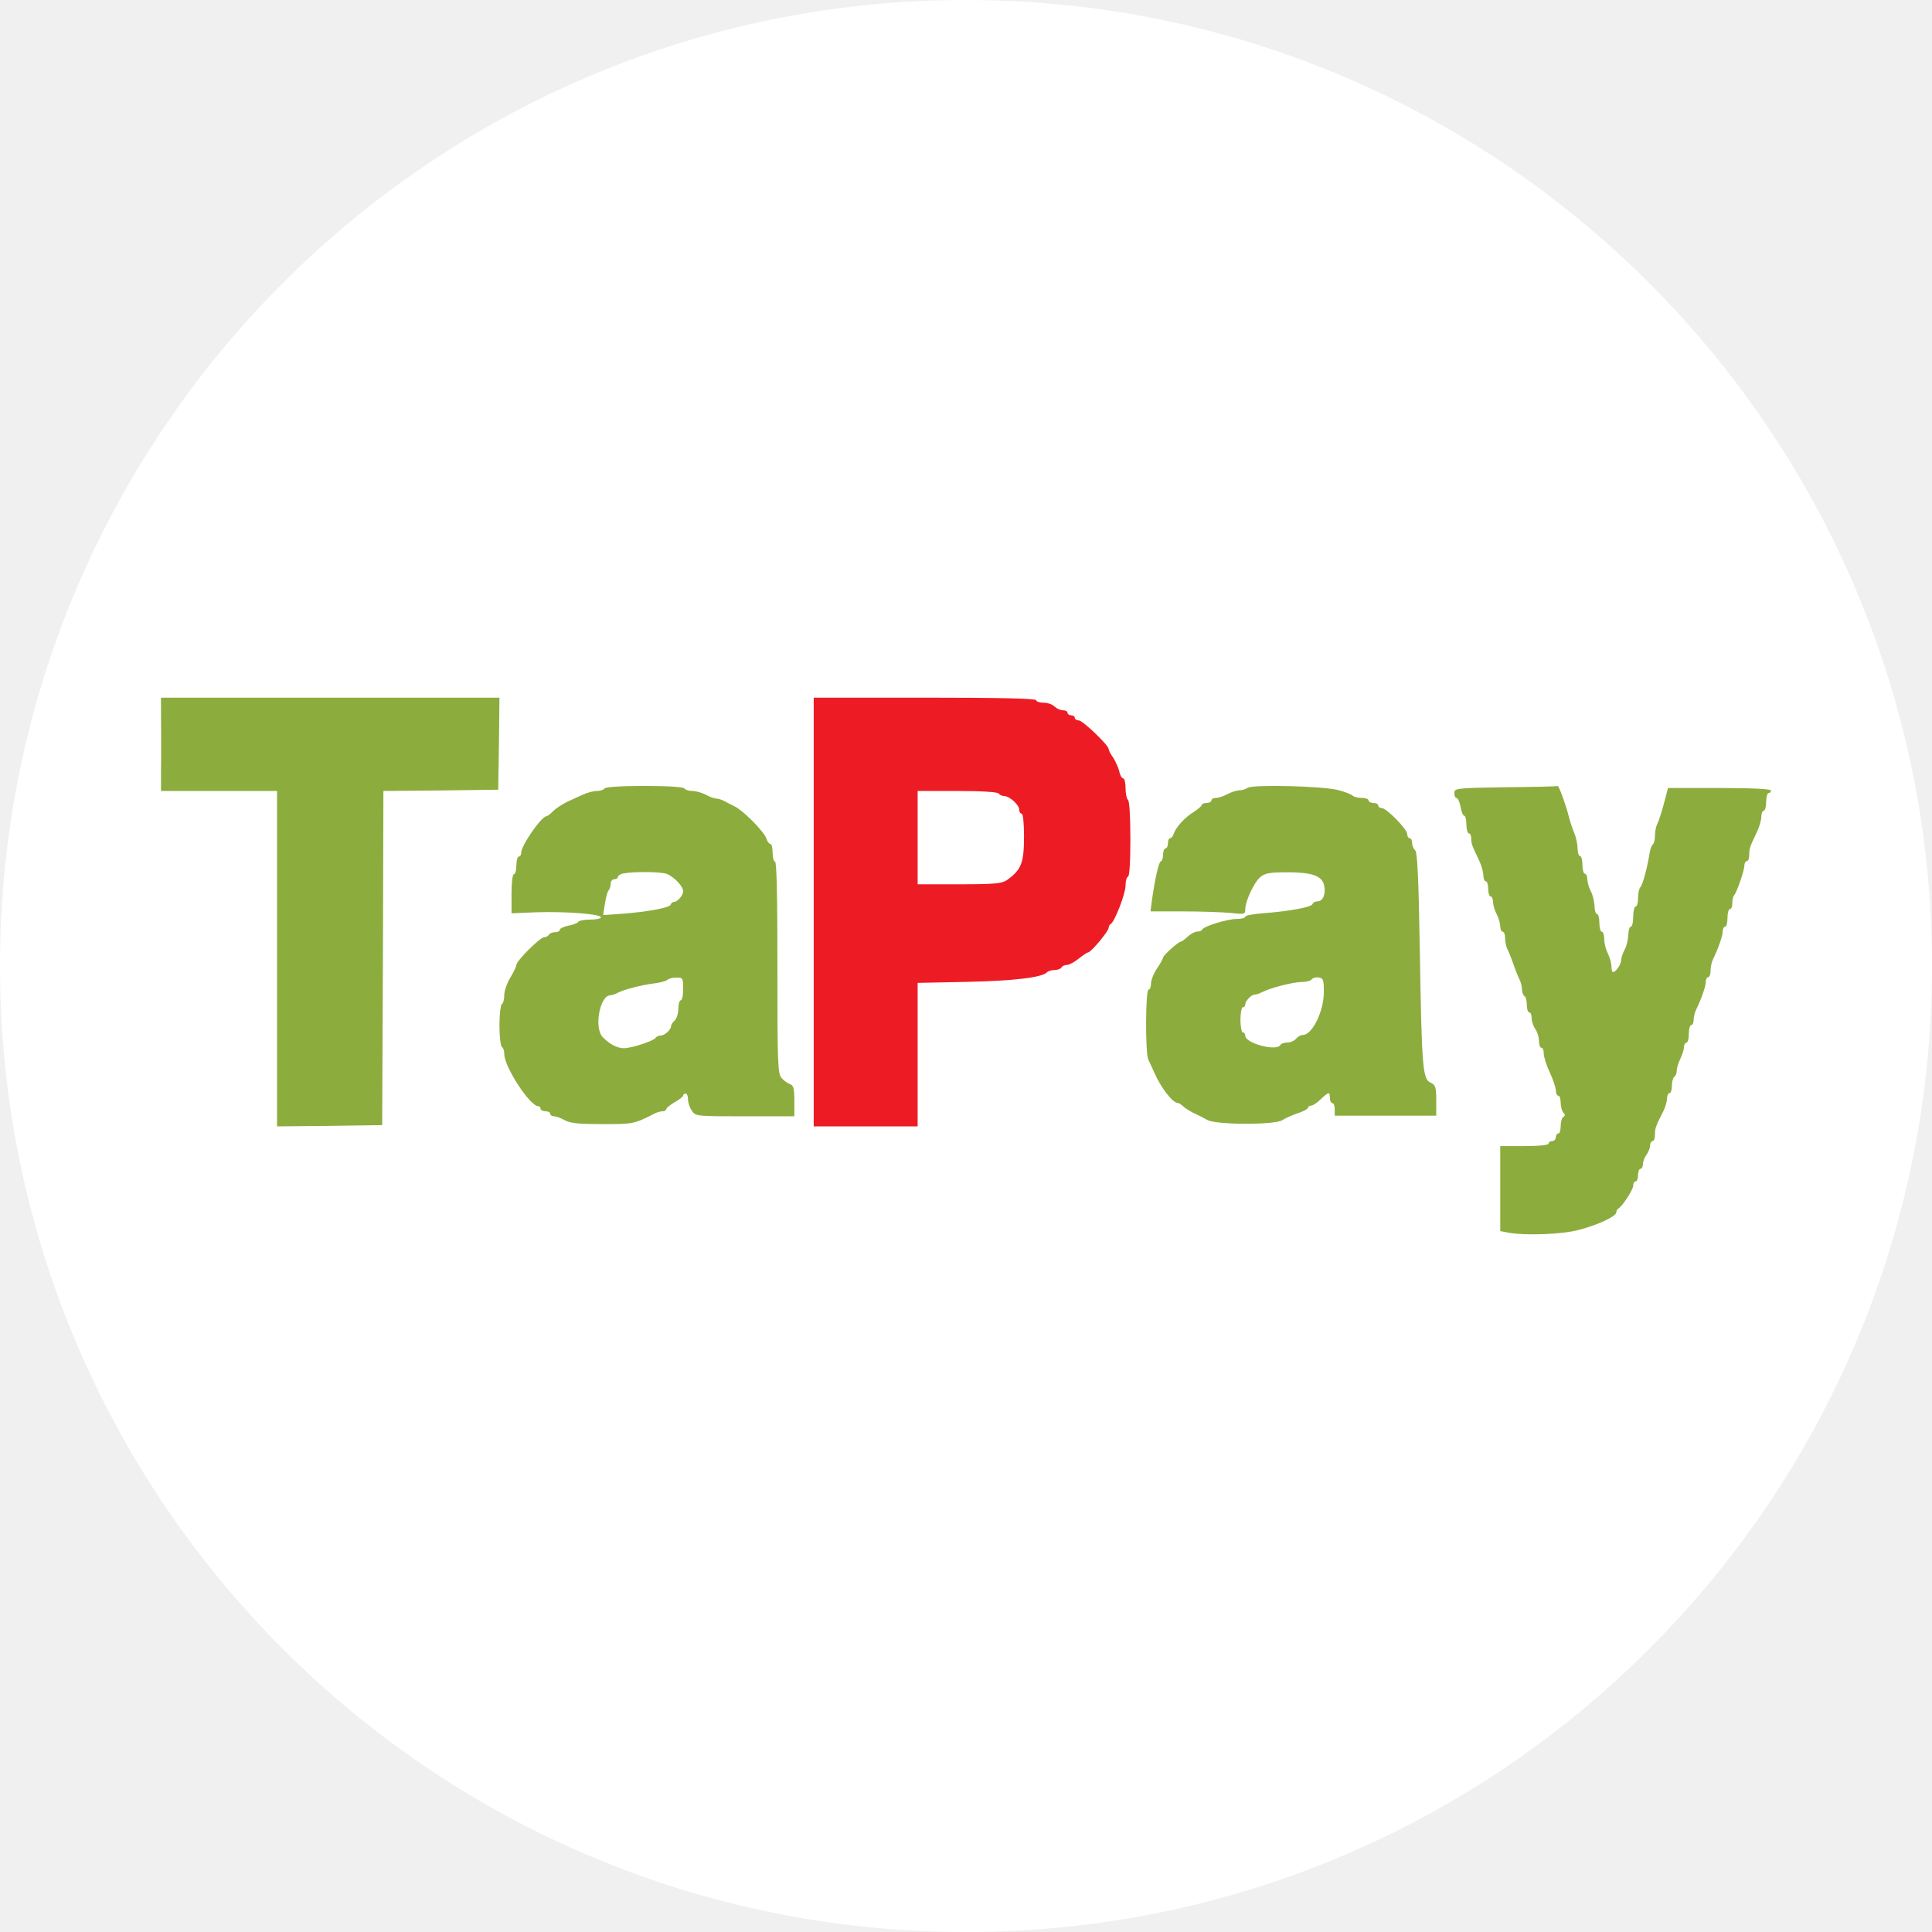
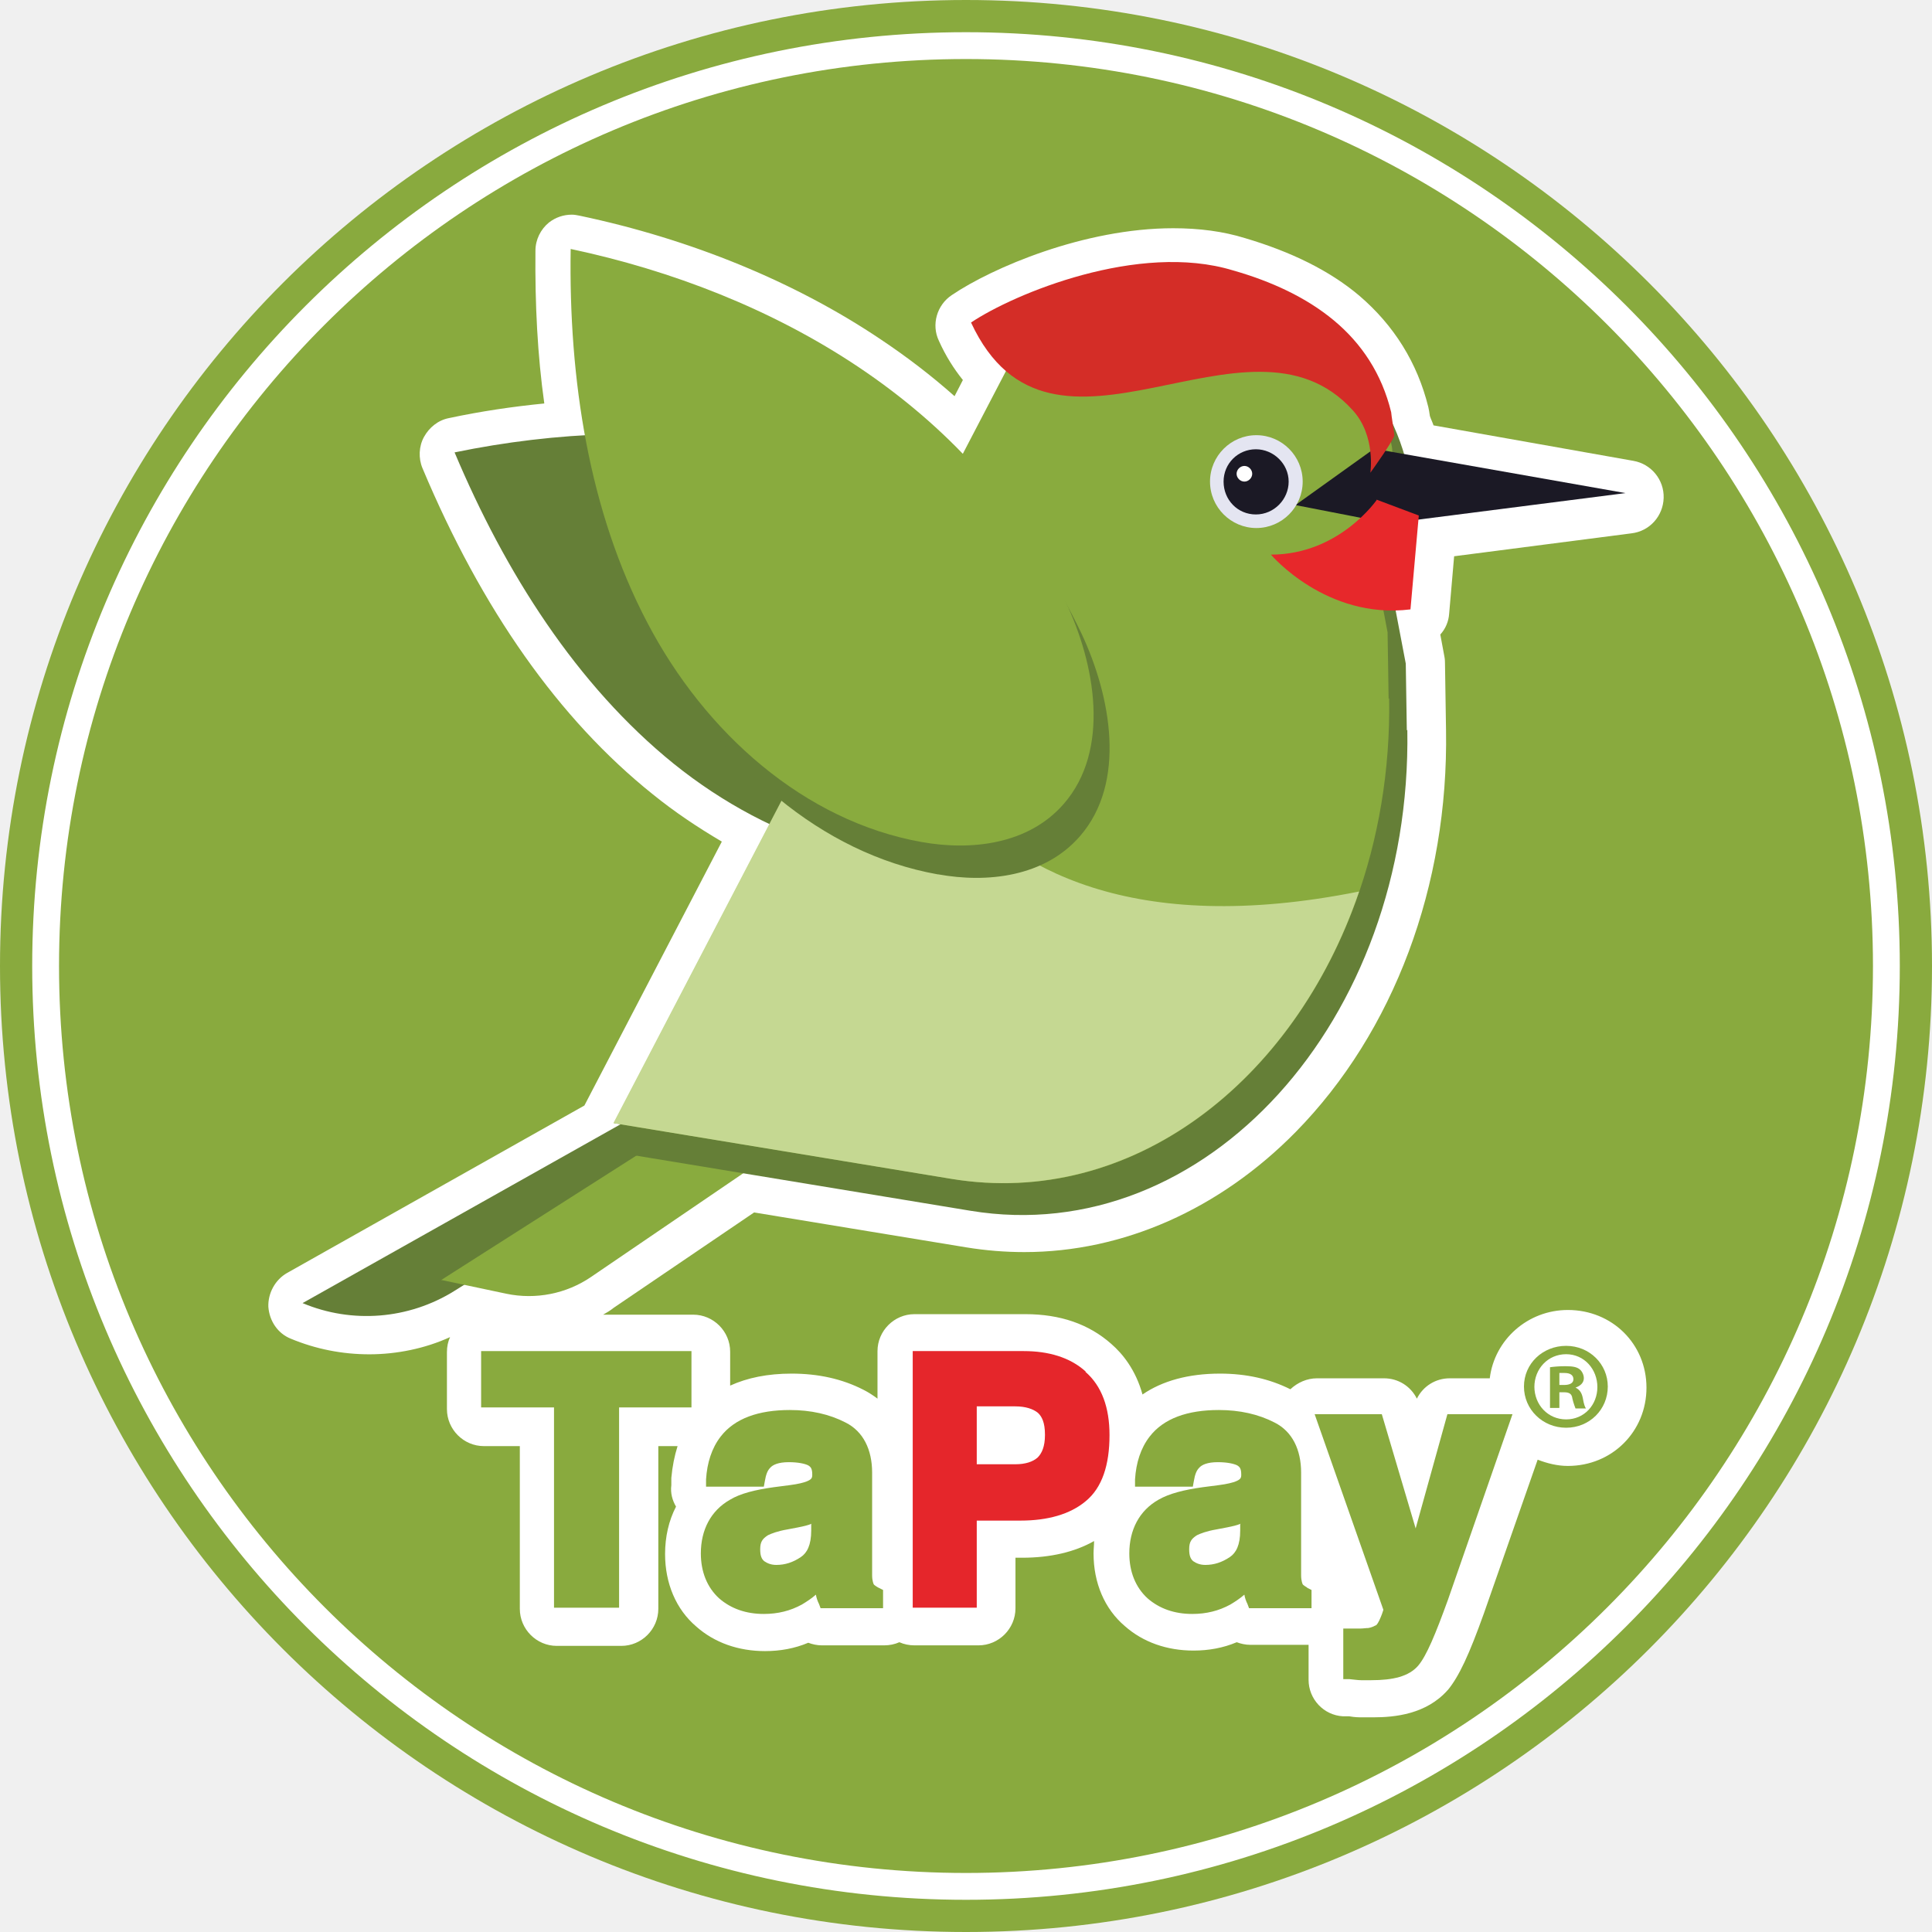
<svg xmlns="http://www.w3.org/2000/svg" width="180" height="180" viewBox="0 0 180 180" fill="none">
-   <circle cx="90" cy="90" r="90" fill="white" />
-   <path d="M15 73.693V71.814L15.011 70.762V69.588V68.126L15 66.551V65H30.766H46.532L46.486 69.276L46.419 73.576L41.081 73.646L35.721 73.693L35.676 89.271L35.608 104.825L30.721 104.895L25.811 104.942V89.318V73.693H20.405H15Z" fill="#8CAD3E" />
-   <path d="M75.811 84.971V104.942H80.653H85.495V98.246V91.573L90.067 91.479C94.414 91.385 97.072 91.08 97.545 90.587C97.657 90.469 97.973 90.375 98.243 90.375C98.536 90.375 98.829 90.258 98.896 90.14C98.964 89.999 99.189 89.905 99.392 89.905C99.594 89.905 100.09 89.647 100.495 89.318C100.901 88.989 101.306 88.731 101.374 88.731C101.644 88.731 103.288 86.757 103.288 86.451C103.288 86.31 103.378 86.146 103.468 86.099C103.829 85.934 104.865 83.279 104.865 82.504C104.865 82.058 104.977 81.682 105.09 81.682C105.225 81.682 105.315 80.366 105.315 78.181C105.315 76.09 105.225 74.61 105.09 74.516C104.977 74.445 104.865 73.952 104.865 73.435C104.865 72.942 104.775 72.519 104.639 72.519C104.527 72.519 104.347 72.237 104.279 71.861C104.189 71.508 103.941 70.944 103.716 70.592C103.468 70.263 103.288 69.887 103.288 69.77C103.266 69.417 100.878 67.115 100.495 67.115C100.293 67.115 100.135 66.997 100.135 66.88C100.135 66.739 99.977 66.645 99.797 66.645C99.617 66.645 99.459 66.527 99.459 66.41C99.459 66.269 99.257 66.175 99.031 66.175C98.784 66.175 98.446 66.01 98.243 65.822C98.063 65.634 97.612 65.47 97.23 65.47C96.847 65.47 96.531 65.352 96.531 65.235C96.531 65.07 92.928 65 86.171 65H75.811V84.971ZM93.04 73.928C93.108 74.046 93.356 74.163 93.558 74.163C94.076 74.187 94.955 74.986 94.955 75.432C94.955 75.644 95.067 75.808 95.18 75.808C95.315 75.808 95.405 76.677 95.405 77.922C95.405 80.413 95.157 81.024 93.829 81.987C93.356 82.316 92.68 82.387 89.392 82.387H85.495V78.04V73.693H89.189C91.419 73.693 92.95 73.787 93.04 73.928Z" fill="#ED1C24" />
-   <path d="M56.328 73.458C56.261 73.576 55.923 73.693 55.608 73.693C55.292 73.693 54.729 73.834 54.347 74.022C53.941 74.187 53.266 74.516 52.838 74.704C52.41 74.915 51.824 75.291 51.554 75.549C51.283 75.832 50.991 76.043 50.923 76.043C50.45 76.043 48.558 78.768 48.558 79.45C48.558 79.638 48.468 79.802 48.333 79.802C48.22 79.802 48.108 80.178 48.108 80.624C48.108 81.071 48.018 81.447 47.883 81.447C47.748 81.447 47.657 82.222 47.657 83.256V85.089L49.955 84.995C52.68 84.901 55.991 85.159 55.991 85.465C55.991 85.582 55.54 85.676 55 85.676C54.437 85.676 53.941 85.77 53.874 85.888C53.806 86.005 53.378 86.169 52.95 86.24C52.522 86.334 52.162 86.498 52.162 86.616C52.162 86.757 51.959 86.851 51.734 86.851C51.486 86.851 51.216 86.945 51.148 87.086C51.081 87.203 50.856 87.321 50.698 87.321C50.315 87.321 48.108 89.529 48.108 89.905C48.108 90.046 47.86 90.563 47.545 91.08C47.229 91.597 46.982 92.325 46.982 92.701C46.982 93.077 46.892 93.477 46.757 93.547C46.644 93.618 46.531 94.534 46.531 95.544C46.531 96.555 46.644 97.471 46.757 97.541C46.892 97.612 46.982 97.917 46.982 98.199C46.982 99.397 49.369 103.063 50.157 103.063C50.27 103.063 50.36 103.157 50.36 103.298C50.36 103.415 50.563 103.533 50.81 103.533C51.058 103.533 51.261 103.627 51.261 103.768C51.261 103.885 51.419 104.003 51.599 104.003C51.801 104.003 52.275 104.167 52.635 104.379C53.153 104.66 54.031 104.731 56.148 104.731C58.986 104.731 59.054 104.731 60.991 103.744C61.216 103.627 61.554 103.533 61.734 103.533C61.914 103.533 62.072 103.439 62.072 103.345C62.072 103.227 62.432 102.945 62.86 102.687C63.288 102.452 63.648 102.17 63.648 102.076C63.648 101.958 63.761 101.888 63.874 101.888C64.009 101.888 64.099 102.123 64.099 102.428C64.099 102.71 64.257 103.204 64.459 103.486C64.797 104.003 64.91 104.003 69.414 104.003H74.009V102.593C74.009 101.442 73.941 101.136 73.626 101.019C73.401 100.948 73.04 100.69 72.838 100.455C72.455 100.055 72.432 99.233 72.432 90.14C72.432 83.726 72.365 80.272 72.207 80.272C72.094 80.272 71.982 79.896 71.982 79.45C71.982 79.003 71.892 78.627 71.779 78.627C71.666 78.627 71.486 78.416 71.419 78.157C71.239 77.523 69.257 75.526 68.446 75.127C68.108 74.962 67.635 74.727 67.432 74.61C67.207 74.492 66.892 74.398 66.711 74.398C66.554 74.398 66.103 74.234 65.766 74.046C65.405 73.858 64.842 73.693 64.504 73.693C64.166 73.693 63.828 73.576 63.761 73.458C63.671 73.317 62.184 73.223 60.045 73.223C57.905 73.223 56.419 73.317 56.328 73.458ZM62.139 81.423C62.815 81.705 63.648 82.575 63.648 83.045C63.648 83.421 63.108 84.031 62.792 84.031C62.657 84.031 62.522 84.149 62.477 84.29C62.387 84.572 60.383 84.948 57.95 85.136L56.193 85.253L56.351 84.243C56.441 83.679 56.576 83.115 56.689 82.974C56.801 82.857 56.892 82.575 56.892 82.34C56.892 82.105 57.049 81.917 57.229 81.917C57.41 81.917 57.567 81.823 57.567 81.705C57.567 81.588 57.792 81.423 58.085 81.376C59.054 81.188 61.599 81.212 62.139 81.423ZM63.648 92.137C63.648 92.725 63.558 93.195 63.423 93.195C63.31 93.195 63.198 93.547 63.198 93.993C63.198 94.416 63.04 94.91 62.86 95.074C62.68 95.239 62.522 95.474 62.522 95.591C62.522 95.944 61.914 96.484 61.531 96.484C61.351 96.484 61.148 96.578 61.081 96.695C60.901 96.977 58.851 97.659 58.13 97.659C57.522 97.659 56.824 97.306 56.171 96.648C55.315 95.803 55.878 92.725 56.869 92.725C57.004 92.725 57.297 92.631 57.522 92.513C58.13 92.184 59.819 91.761 60.946 91.621C61.509 91.55 62.049 91.409 62.184 91.291C62.297 91.174 62.68 91.08 63.018 91.08C63.626 91.08 63.648 91.127 63.648 92.137Z" fill="#8CAD3E" />
-   <path d="M116.245 73.4C116.065 73.518 115.704 73.635 115.456 73.635C115.209 73.635 114.713 73.8 114.353 73.988C114.015 74.175 113.519 74.34 113.294 74.34C113.047 74.34 112.866 74.434 112.866 74.575C112.866 74.692 112.664 74.81 112.416 74.81C112.168 74.81 111.965 74.904 111.965 74.998C111.965 75.092 111.628 75.374 111.245 75.632C110.411 76.126 109.556 77.066 109.353 77.676C109.285 77.911 109.128 78.099 109.015 78.099C108.902 78.099 108.812 78.311 108.812 78.569C108.812 78.828 108.722 79.039 108.587 79.039C108.474 79.039 108.362 79.298 108.362 79.603C108.362 79.908 108.272 80.214 108.137 80.261C107.956 80.331 107.596 81.882 107.303 84.02L107.191 84.913H110.209C111.898 84.913 113.88 84.984 114.646 85.054C115.929 85.195 116.019 85.195 116.019 84.725C116.019 83.973 116.808 82.258 117.393 81.741C117.844 81.342 118.272 81.271 119.983 81.271C122.236 81.271 123.159 81.6 123.362 82.469C123.542 83.245 123.272 83.973 122.776 83.973C122.551 83.973 122.326 84.091 122.281 84.232C122.191 84.514 120.186 84.889 117.776 85.078C116.808 85.148 116.019 85.289 116.019 85.406C116.019 85.524 115.659 85.618 115.209 85.618C114.353 85.618 112.123 86.299 112.01 86.605C111.965 86.722 111.763 86.793 111.538 86.793C111.335 86.793 110.929 87.004 110.659 87.263C110.389 87.521 110.096 87.733 110.006 87.733C109.781 87.733 108.362 89.025 108.362 89.213C108.362 89.307 108.114 89.753 107.799 90.223C107.483 90.693 107.236 91.327 107.236 91.633C107.236 91.938 107.146 92.197 107.01 92.197C106.718 92.197 106.695 98.141 106.988 98.728C107.101 98.94 107.348 99.504 107.551 99.95C108.182 101.383 109.263 102.77 109.758 102.77C109.848 102.77 110.051 102.911 110.209 103.052C110.366 103.216 110.817 103.498 111.177 103.686C111.56 103.85 112.146 104.156 112.483 104.344C113.339 104.814 118.767 104.814 119.465 104.367C119.736 104.179 120.389 103.897 120.929 103.709C121.447 103.545 121.875 103.31 121.875 103.193C121.875 103.099 122.01 103.005 122.168 103.005C122.326 103.005 122.709 102.746 123.047 102.417C123.79 101.712 123.902 101.689 123.902 102.3C123.902 102.558 124.015 102.77 124.128 102.77C124.263 102.77 124.353 103.028 124.353 103.357V103.944H129.083H133.812V102.535C133.812 101.266 133.745 101.078 133.272 100.866C132.551 100.514 132.461 99.551 132.281 88.508C132.168 81.812 132.056 79.462 131.853 79.227C131.695 79.086 131.56 78.757 131.56 78.522C131.56 78.287 131.47 78.099 131.335 78.099C131.222 78.099 131.11 77.935 131.11 77.723C131.11 77.253 129.173 75.28 128.722 75.28C128.542 75.28 128.407 75.162 128.407 75.045C128.407 74.904 128.204 74.81 127.956 74.81C127.709 74.81 127.506 74.692 127.506 74.575C127.506 74.434 127.213 74.34 126.875 74.34C126.538 74.34 126.155 74.246 126.019 74.129C125.907 74.011 125.321 73.776 124.691 73.612C123.294 73.236 116.718 73.071 116.245 73.4ZM123.339 92.432C123.339 94.217 122.258 96.426 121.38 96.426C121.177 96.426 120.907 96.59 120.749 96.778C120.592 96.966 120.231 97.131 119.938 97.131C119.668 97.131 119.353 97.225 119.285 97.366C118.925 97.977 116.019 97.201 116.019 96.496C116.019 96.332 115.929 96.191 115.794 96.191C115.682 96.191 115.569 95.65 115.569 95.016C115.569 94.358 115.682 93.841 115.794 93.841C115.929 93.841 116.019 93.724 116.019 93.583C116.019 93.254 116.583 92.666 116.898 92.666C117.033 92.666 117.326 92.573 117.551 92.455C118.294 92.056 120.456 91.492 121.267 91.492C121.718 91.492 122.146 91.374 122.213 91.233C122.303 91.116 122.596 91.022 122.844 91.069C123.294 91.139 123.339 91.28 123.339 92.432Z" fill="#8CAD3E" />
-   <path d="M140.292 73.345C135.675 73.415 135.495 73.439 135.495 73.885C135.495 74.144 135.585 74.355 135.72 74.355C135.833 74.355 135.991 74.731 136.081 75.178C136.148 75.624 136.306 76 136.419 76C136.531 76 136.621 76.376 136.621 76.822C136.621 77.269 136.734 77.645 136.846 77.645C136.982 77.645 137.072 77.856 137.072 78.115C137.072 78.584 137.117 78.749 137.815 80.182C138.018 80.629 138.198 81.239 138.198 81.545C138.198 81.85 138.31 82.109 138.423 82.109C138.558 82.109 138.648 82.414 138.648 82.814C138.648 83.19 138.761 83.519 138.873 83.519C139.009 83.519 139.099 83.753 139.099 84.035C139.121 84.341 139.256 84.834 139.437 85.163C139.617 85.492 139.752 85.986 139.774 86.267C139.774 86.573 139.887 86.808 140 86.808C140.135 86.808 140.225 87.066 140.225 87.395C140.225 87.724 140.315 88.171 140.428 88.406C140.54 88.617 140.81 89.275 141.013 89.862C141.216 90.45 141.486 91.108 141.599 91.319C141.711 91.554 141.801 91.953 141.801 92.188C141.801 92.447 141.914 92.729 142.027 92.799C142.162 92.87 142.252 93.246 142.252 93.645C142.252 94.021 142.364 94.326 142.477 94.326C142.612 94.326 142.702 94.561 142.702 94.867C142.702 95.172 142.86 95.619 143.04 95.877C143.22 96.112 143.378 96.606 143.378 96.958C143.378 97.334 143.491 97.616 143.603 97.616C143.738 97.616 143.828 97.851 143.828 98.156C143.828 98.462 144.076 99.26 144.392 99.918C144.707 100.6 144.955 101.352 144.955 101.61C144.955 101.869 145.067 102.08 145.18 102.08C145.315 102.08 145.405 102.385 145.405 102.738C145.405 103.09 145.518 103.513 145.653 103.654C145.833 103.842 145.833 103.96 145.653 104.054C145.518 104.148 145.405 104.523 145.405 104.923C145.405 105.299 145.315 105.604 145.18 105.604C145.067 105.604 144.955 105.769 144.955 105.957C144.955 106.145 144.797 106.309 144.617 106.309C144.437 106.309 144.279 106.403 144.279 106.544C144.279 106.685 143.378 106.779 142.027 106.779H139.774V110.75V114.697L140.63 114.862C142.184 115.12 145.405 115.003 146.937 114.627C148.761 114.18 150.585 113.334 150.585 112.958C150.585 112.817 150.675 112.653 150.765 112.606C151.103 112.465 152.162 110.844 152.162 110.468C152.162 110.233 152.274 110.068 152.387 110.068C152.522 110.068 152.612 109.81 152.612 109.481C152.612 109.152 152.725 108.894 152.837 108.894C152.973 108.894 153.063 108.706 153.063 108.471C153.063 108.236 153.22 107.836 153.401 107.578C153.581 107.343 153.738 106.944 153.738 106.709C153.738 106.497 153.851 106.309 153.964 106.309C154.099 106.309 154.189 106.051 154.189 105.722C154.189 105.134 154.234 104.97 154.955 103.56C155.157 103.161 155.315 102.597 155.315 102.338C155.315 102.056 155.428 101.845 155.54 101.845C155.675 101.845 155.765 101.54 155.765 101.164C155.765 100.764 155.878 100.388 155.991 100.318C156.126 100.247 156.216 99.989 156.216 99.754C156.216 99.519 156.373 99.002 156.554 98.65C156.734 98.274 156.892 97.78 156.892 97.545C156.892 97.334 157.004 97.146 157.117 97.146C157.252 97.146 157.342 96.77 157.342 96.324C157.342 95.877 157.455 95.501 157.567 95.501C157.702 95.501 157.792 95.29 157.792 95.031C157.792 94.773 157.883 94.373 157.995 94.138C158.513 93.058 158.919 91.906 158.919 91.507C158.919 91.249 159.031 91.037 159.144 91.037C159.279 91.037 159.369 90.779 159.369 90.45C159.369 90.121 159.459 89.674 159.572 89.439C160.09 88.359 160.495 87.207 160.495 86.808C160.495 86.549 160.608 86.338 160.72 86.338C160.855 86.338 160.946 85.962 160.946 85.516C160.946 85.069 161.058 84.693 161.171 84.693C161.306 84.693 161.396 84.458 161.396 84.153C161.396 83.847 161.464 83.519 161.554 83.424C161.801 83.166 162.522 81.098 162.522 80.629C162.522 80.417 162.635 80.229 162.747 80.229C162.883 80.229 162.973 79.971 162.973 79.642C162.973 79.054 163.018 78.913 163.716 77.457C163.919 77.01 164.099 76.399 164.099 76.094C164.099 75.788 164.211 75.53 164.324 75.53C164.459 75.53 164.549 75.154 164.549 74.708C164.549 74.261 164.662 73.885 164.774 73.885C164.91 73.885 165 73.768 165 73.65C165 73.509 163.243 73.415 160.202 73.415H155.405L155.022 74.872C154.797 75.695 154.527 76.54 154.414 76.752C154.279 76.987 154.189 77.48 154.189 77.856C154.189 78.255 154.099 78.608 153.986 78.678C153.873 78.749 153.738 79.148 153.671 79.571C153.468 80.887 153.04 82.461 152.815 82.673C152.702 82.814 152.612 83.26 152.612 83.683C152.612 84.106 152.522 84.458 152.387 84.458C152.274 84.458 152.162 84.881 152.162 85.398C152.162 85.915 152.072 86.338 151.937 86.338C151.824 86.338 151.711 86.69 151.711 87.09C151.689 87.513 151.554 88.124 151.373 88.453C151.193 88.781 151.058 89.228 151.036 89.463C151.036 89.862 150.54 90.567 150.27 90.567C150.202 90.567 150.135 90.332 150.135 90.027C150.135 89.745 149.977 89.204 149.797 88.829C149.617 88.476 149.459 87.865 149.459 87.489C149.459 87.113 149.369 86.808 149.234 86.808C149.121 86.808 149.009 86.432 149.009 85.986C149.009 85.539 148.919 85.163 148.783 85.163C148.671 85.163 148.558 84.811 148.558 84.388C148.536 83.988 148.401 83.377 148.22 83.049C148.04 82.72 147.905 82.226 147.883 81.921C147.883 81.639 147.792 81.404 147.657 81.404C147.545 81.404 147.432 81.028 147.432 80.582C147.432 80.135 147.342 79.759 147.207 79.759C147.094 79.759 146.982 79.454 146.982 79.054C146.982 78.678 146.846 78.02 146.666 77.598C146.486 77.175 146.216 76.352 146.081 75.765C145.788 74.708 145.202 73.133 145.112 73.227C145.09 73.274 142.905 73.321 140.292 73.345Z" fill="#8CAD3E" />
+   <circle cx="90" cy="90" r="90" fill="#89AA3E" />
+   <circle cx="90" cy="90" r="85.75" stroke="white" stroke-width="2.5" />
+   <path d="M135.451 51.829L151.991 49.691C153.689 49.497 154.95 48.087 154.999 46.387C155.047 44.686 153.834 43.228 152.185 42.937L133.559 39.632C133.462 39.34 133.316 39.049 133.219 38.757C133.171 38.417 133.122 38.126 133.074 37.931C132.055 33.801 129.872 30.302 126.623 27.532C123.858 25.2 120.268 23.45 116 22.187C113.962 21.555 111.731 21.264 109.306 21.264C101.011 21.264 92.426 24.957 88.691 27.483C87.284 28.407 86.751 30.253 87.478 31.76C88.109 33.169 88.885 34.384 89.71 35.404L88.933 36.911C86.799 35.016 84.519 33.266 82.046 31.614C74.091 26.269 64.389 22.284 54.009 20.097C53.767 20.049 53.524 20 53.282 20C52.505 20 51.778 20.243 51.147 20.729C50.371 21.361 49.886 22.332 49.886 23.353C49.837 28.358 50.08 33.12 50.711 37.591C47.752 37.883 44.793 38.32 41.834 38.952C40.815 39.146 39.991 39.827 39.506 40.701C39.021 41.576 38.972 42.694 39.36 43.617C44.89 56.786 52.069 66.991 60.8 73.988C62.837 75.64 65.02 77.098 67.251 78.41L54.446 102.999L26.749 118.598C25.633 119.229 24.954 120.493 25.002 121.756C25.099 123.068 25.875 124.235 27.088 124.721C29.416 125.692 31.89 126.178 34.413 126.178C36.935 126.178 39.603 125.644 41.931 124.575C41.737 125.012 41.64 125.45 41.64 125.984V131.281C41.64 133.176 43.192 134.731 45.084 134.731H48.431V149.892C48.431 151.788 49.983 153.343 51.875 153.343H57.889C59.781 153.343 61.334 151.788 61.334 149.892V134.731H63.128C62.837 135.654 62.643 136.626 62.546 137.695V138.376C62.449 139.104 62.643 139.785 62.983 140.368C62.304 141.68 61.964 143.186 61.964 144.79C61.964 147.511 62.983 149.941 64.874 151.545C66.572 153.051 68.803 153.829 71.277 153.829C72.684 153.829 74.042 153.586 75.303 153.051C75.691 153.197 76.128 153.294 76.564 153.294H82.385C82.87 153.294 83.355 153.197 83.792 153.002C84.228 153.197 84.713 153.294 85.198 153.294H91.165C93.056 153.294 94.609 151.739 94.609 149.844V145.13H95.239C97.859 145.13 100.138 144.596 101.933 143.575C101.933 143.964 101.884 144.353 101.884 144.741C101.884 147.463 102.903 149.892 104.795 151.496C106.493 153.002 108.724 153.78 111.198 153.78C112.604 153.78 113.962 153.537 115.224 153.002C115.612 153.148 116.048 153.245 116.485 153.245H121.917V156.501C121.917 158.299 123.324 159.806 125.119 159.903H125.701C126.235 160 126.623 160 126.914 160C127.205 160 127.544 160 127.932 160C129.969 160 132.88 159.708 134.869 157.473C134.869 157.473 134.869 157.473 134.917 157.425C135.936 156.161 136.857 154.217 138.264 150.281L143.26 135.994C144.133 136.335 145.103 136.578 146.073 136.578C150.196 136.578 153.398 133.37 153.398 129.288C153.398 125.207 150.196 122.048 146.073 122.048C142.339 122.048 139.234 124.818 138.798 128.414H135.063C133.753 128.414 132.589 129.143 132.007 130.309C131.425 129.143 130.261 128.414 128.951 128.414H122.694C121.772 128.414 120.899 128.803 120.22 129.434C118.28 128.462 116.097 127.976 113.671 127.976C110.713 127.976 108.287 128.657 106.444 129.92C105.813 127.636 104.601 126.13 103.534 125.207C101.448 123.36 98.78 122.437 95.53 122.437H85.198C83.307 122.437 81.754 123.992 81.754 125.887V130.309C81.366 130.017 80.93 129.726 80.445 129.483C78.456 128.462 76.225 127.976 73.751 127.976C71.52 127.976 69.628 128.365 68.027 129.094V125.935C68.027 124.04 66.475 122.485 64.583 122.485H56.192C56.531 122.291 56.871 122.096 57.162 121.854L70.259 112.961L90.049 116.217C91.844 116.508 93.638 116.654 95.433 116.654C104.649 116.654 113.623 112.669 120.705 105.477C129.872 96.147 134.966 82.492 134.723 68.011L134.626 61.791C134.626 61.791 134.626 61.402 134.578 61.208L134.19 59.118C134.675 58.584 134.966 57.904 135.014 57.175L135.499 51.586L135.451 51.829Z" fill="white" />
+   <path d="M94.4 79.711C83.583 82.287 71.893 78.496 62.774 71.159C53.703 63.821 47.058 53.325 42.352 42.148C61.221 38.26 82.37 40.447 97.649 53.811C102.549 58.087 107.011 64.841 105.071 71.207C103.567 76.018 98.911 78.642 94.351 79.76L94.4 79.711Z" fill="#657F37" />
+   <path d="M64.569 100.948L28.189 121.407C32.797 123.35 38.085 122.913 42.305 120.289L78.102 97.936L64.569 100.948Z" fill="#657F37" />
+   <path d="M41.187 119.266L47.153 120.53C49.918 121.113 52.78 120.53 55.06 118.975L82.951 99.974L78.294 95.552L41.09 119.266H41.187Z" fill="#89AB3E" />
+   <path d="M131.118 68.001C131.555 95.117 112.249 116.401 90.421 112.805L58.893 107.606L95.418 37.533C96.873 35.395 98.668 33.451 100.753 31.799C104.876 28.591 110.163 26.842 116.033 28.251C119.768 29.466 123.115 31.264 125.782 33.888C128.45 36.464 130.39 39.865 131.312 44.239C131.361 44.482 131.409 44.676 131.409 44.919C131.652 47.835 129.905 51.431 129.566 54.444L130.973 61.83L131.07 68.05L131.118 68.001Z" fill="#657F37" />
+   <path d="M129.424 65.037C129.86 92.153 110.555 113.437 88.727 109.841L57.198 104.641L93.723 34.569C95.178 32.43 96.973 30.487 99.059 28.883C103.182 25.676 108.469 23.926 114.338 25.336C118.073 26.55 121.42 28.349 124.088 30.973C126.756 33.548 128.696 36.95 129.618 41.323C129.666 41.566 129.715 41.761 129.715 42.004C129.957 44.919 128.163 48.515 127.872 51.528L129.278 58.914L129.375 65.134L129.424 65.037Z" fill="#89AB3E" />
+   <path d="M120.692 47.057L128.017 41.809L151.445 45.94L129.423 48.758L120.692 47.057Z" fill="#1B1925" />
+   <path d="M128.305 46.523C128.305 46.523 124.813 51.673 118.41 51.673C118.41 51.673 123.552 57.748 131.41 56.776L132.186 48.029L128.305 46.571V46.523Z" fill="#E7282B" />
+   <path d="M129.904 40.594C129.71 41.177 128.061 43.51 127.673 44.044C127.673 44.044 128.206 40.594 126.024 38.213C116.225 27.377 97.987 46.231 90.469 30.049C94.446 27.377 106.088 22.517 114.867 25.19C118.457 26.21 121.707 27.717 124.277 29.855C126.848 31.993 128.74 34.812 129.613 38.408C129.613 38.602 129.904 40.351 129.904 40.546V40.594Z" fill="#D42D27" />
+   <path d="M121.368 44.87C121.368 47.251 119.428 49.195 117.051 49.195C114.675 49.195 112.734 47.251 112.734 44.87C112.734 42.489 114.675 40.545 117.051 40.545C119.428 40.545 121.368 42.489 121.368 44.87Z" fill="#E4E5F1" />
+   <path d="M120.061 44.87C120.061 46.522 118.703 47.931 117.005 47.931C115.308 47.931 113.998 46.571 113.998 44.87C113.998 43.169 115.356 41.857 117.005 41.857C118.655 41.857 120.061 43.218 120.061 44.87Z" fill="#1B1925" />
+   <path d="M116.666 44.14C116.666 44.528 116.327 44.868 115.939 44.868C115.55 44.868 115.211 44.528 115.211 44.14C115.211 43.751 115.55 43.411 115.939 43.411C116.327 43.411 116.666 43.751 116.666 44.14Z" fill="white" />
+   <path d="M126.609 83.112C120.546 100.849 105.363 112.56 88.677 109.839L57.148 104.639L81.596 57.746C81.596 57.746 84.36 91.519 126.609 83.063" fill="#C5D892" />
+   <path d="M87.368 81.462C76.454 79.518 67.189 71.306 61.805 61.004C56.421 50.653 54.529 38.359 54.675 26.21C73.495 30.195 92.024 40.643 100.755 59.012C103.52 64.891 104.975 72.909 100.61 77.915C97.311 81.705 91.976 82.288 87.416 81.462H87.368Z" fill="#657F37" />
+   <path d="M85.862 78.448C74.948 76.504 65.683 68.292 60.299 57.99C54.866 47.639 52.975 35.345 53.169 23.196C71.989 27.181 90.518 37.629 99.249 55.997C102.063 61.877 103.469 69.895 99.104 74.9C95.805 78.691 90.47 79.274 85.862 78.448Z" fill="#89AB3E" />
+   <path d="M63.791 125.877H44.825V131.126H51.616V149.786H57.679V131.126H64.422V125.877H63.791Z" fill="#89AA3E" />
+   <path d="M81.788 147.89C81.788 147.89 81.448 147.695 81.4 147.598C81.4 147.598 81.254 147.307 81.254 146.772C81.254 146.043 81.254 145.411 81.254 144.877V137.199C81.254 135.061 80.43 133.36 78.781 132.534C77.277 131.756 75.531 131.368 73.59 131.368C70.68 131.368 68.449 132.145 67.139 133.846C66.314 134.915 65.878 136.276 65.781 137.831V138.511H71.165L71.262 137.976C71.359 137.393 71.505 137.005 71.747 136.762C71.99 136.47 72.523 136.227 73.493 136.227C74.367 136.227 74.997 136.373 75.288 136.519C75.531 136.664 75.676 136.81 75.676 137.393C75.676 137.685 75.628 137.831 75.143 138.025C74.9 138.122 74.367 138.268 73.59 138.365L72.087 138.56C70.341 138.803 68.982 139.143 68.012 139.726C66.218 140.746 65.296 142.544 65.296 144.731C65.296 146.432 65.878 147.89 66.994 148.91C68.109 149.882 69.516 150.368 71.165 150.368C72.475 150.368 73.639 150.076 74.706 149.493C75.191 149.202 75.628 148.91 76.016 148.57C76.064 148.862 76.161 149.153 76.307 149.445L76.452 149.833H82.273V148.133L81.885 147.938L81.788 147.89ZM75.579 142.01V142.593C75.579 143.954 75.191 144.682 74.609 145.071C73.882 145.557 73.154 145.8 72.329 145.8C71.844 145.8 71.505 145.654 71.214 145.46C70.971 145.266 70.826 144.974 70.826 144.342C70.826 143.662 71.02 143.37 71.553 143.03C71.844 142.885 72.475 142.642 73.348 142.496L74.367 142.301C74.852 142.204 75.288 142.107 75.628 141.961L75.579 142.01Z" fill="#89AA3E" />
+   <path d="M101.14 127.773C99.685 126.461 97.696 125.877 95.368 125.877H85.036V149.786H91.002V141.671H95.077C97.599 141.671 99.685 141.087 101.14 139.873C102.692 138.609 103.371 136.471 103.371 133.701C103.371 131.126 102.644 129.133 101.14 127.821V127.773ZM97.357 133.701C97.357 134.77 97.066 135.402 96.678 135.791C96.241 136.179 95.562 136.422 94.592 136.422H91.002V131.028H94.592C95.562 131.028 96.241 131.271 96.678 131.612C97.066 131.952 97.357 132.535 97.357 133.653V133.701Z" fill="#E5262B" />
+   <path d="M121.755 147.89C121.755 147.89 121.416 147.695 121.367 147.598C121.367 147.598 121.222 147.307 121.222 146.772C121.222 146.043 121.222 145.411 121.222 144.877V137.199C121.222 135.061 120.397 133.36 118.748 132.534C117.244 131.756 115.498 131.368 113.558 131.368C110.648 131.368 108.416 132.145 107.107 133.846C106.282 134.915 105.845 136.276 105.748 137.831V138.511H111.133L111.23 137.976C111.327 137.393 111.472 137.005 111.715 136.762C111.957 136.47 112.491 136.227 113.461 136.227C114.334 136.227 114.965 136.373 115.256 136.519C115.498 136.664 115.644 136.81 115.644 137.393C115.644 137.685 115.595 137.831 115.11 138.025C114.868 138.122 114.334 138.268 113.558 138.365L112.054 138.56C110.308 138.803 108.95 139.143 107.931 139.726C106.136 140.746 105.215 142.544 105.215 144.731C105.215 146.432 105.797 147.89 106.913 148.91C108.028 149.882 109.435 150.368 111.084 150.368C112.394 150.368 113.558 150.076 114.625 149.493C115.11 149.202 115.547 148.91 115.935 148.57C115.983 148.862 116.08 149.153 116.226 149.445L116.371 149.833H122.192V148.133L121.804 147.938L121.755 147.89ZM115.547 142.01V142.593C115.547 143.954 115.159 144.682 114.577 145.071C113.849 145.557 113.121 145.8 112.297 145.8C111.812 145.8 111.472 145.654 111.181 145.46C110.939 145.266 110.793 144.974 110.793 144.342C110.793 143.662 110.987 143.37 111.521 143.03C111.812 142.885 112.442 142.642 113.315 142.496L114.334 142.301C114.819 142.204 115.256 142.107 115.595 141.961L115.547 142.01Z" fill="#89AA3E" />
+   <path d="M134.851 131.757L131.893 142.399L128.74 131.757H122.482L128.885 149.98C128.885 149.98 128.788 150.32 128.643 150.66C128.449 151.146 128.255 151.438 128.158 151.438C127.964 151.535 127.77 151.632 127.479 151.68C127.236 151.68 126.993 151.729 126.702 151.729C126.605 151.729 126.46 151.729 126.363 151.729H125.15V152.361V156.443H125.732C126.217 156.491 126.557 156.54 126.799 156.54C127.042 156.54 127.382 156.54 127.77 156.54C129.758 156.54 131.262 156.2 132.135 155.179C132.911 154.256 133.736 152.264 134.9 149.056L140.915 131.757H134.9H134.851Z" fill="#89AA3E" />
+   <path d="M149.794 129.18C149.794 131.319 148.096 133.019 145.913 133.019C143.731 133.019 141.984 131.319 141.984 129.18C141.984 127.042 143.731 125.39 145.913 125.39C148.096 125.39 149.794 127.091 149.794 129.18ZM142.954 129.18C142.954 130.881 144.216 132.242 145.913 132.242C147.611 132.242 148.824 130.881 148.824 129.229C148.824 127.577 147.611 126.168 145.913 126.168C144.216 126.168 142.954 127.528 142.954 129.229V129.18ZM145.283 131.173H144.41V127.382C144.749 127.334 145.234 127.285 145.865 127.285C146.592 127.285 146.932 127.382 147.175 127.577C147.369 127.723 147.563 128.063 147.563 128.403C147.563 128.84 147.223 129.132 146.786 129.278C147.175 129.472 147.369 129.764 147.466 130.25C147.563 130.833 147.66 131.076 147.757 131.221H146.786C146.786 131.221 146.592 130.736 146.495 130.298C146.447 129.861 146.204 129.715 145.719 129.715H145.283V131.27V131.173ZM145.283 129.035H145.719C146.204 129.035 146.592 128.889 146.592 128.5C146.592 128.16 146.35 127.917 145.768 127.917C145.525 127.917 145.38 127.917 145.283 127.917V128.986V129.035Z" fill="#89AA3E" />
</svg>
